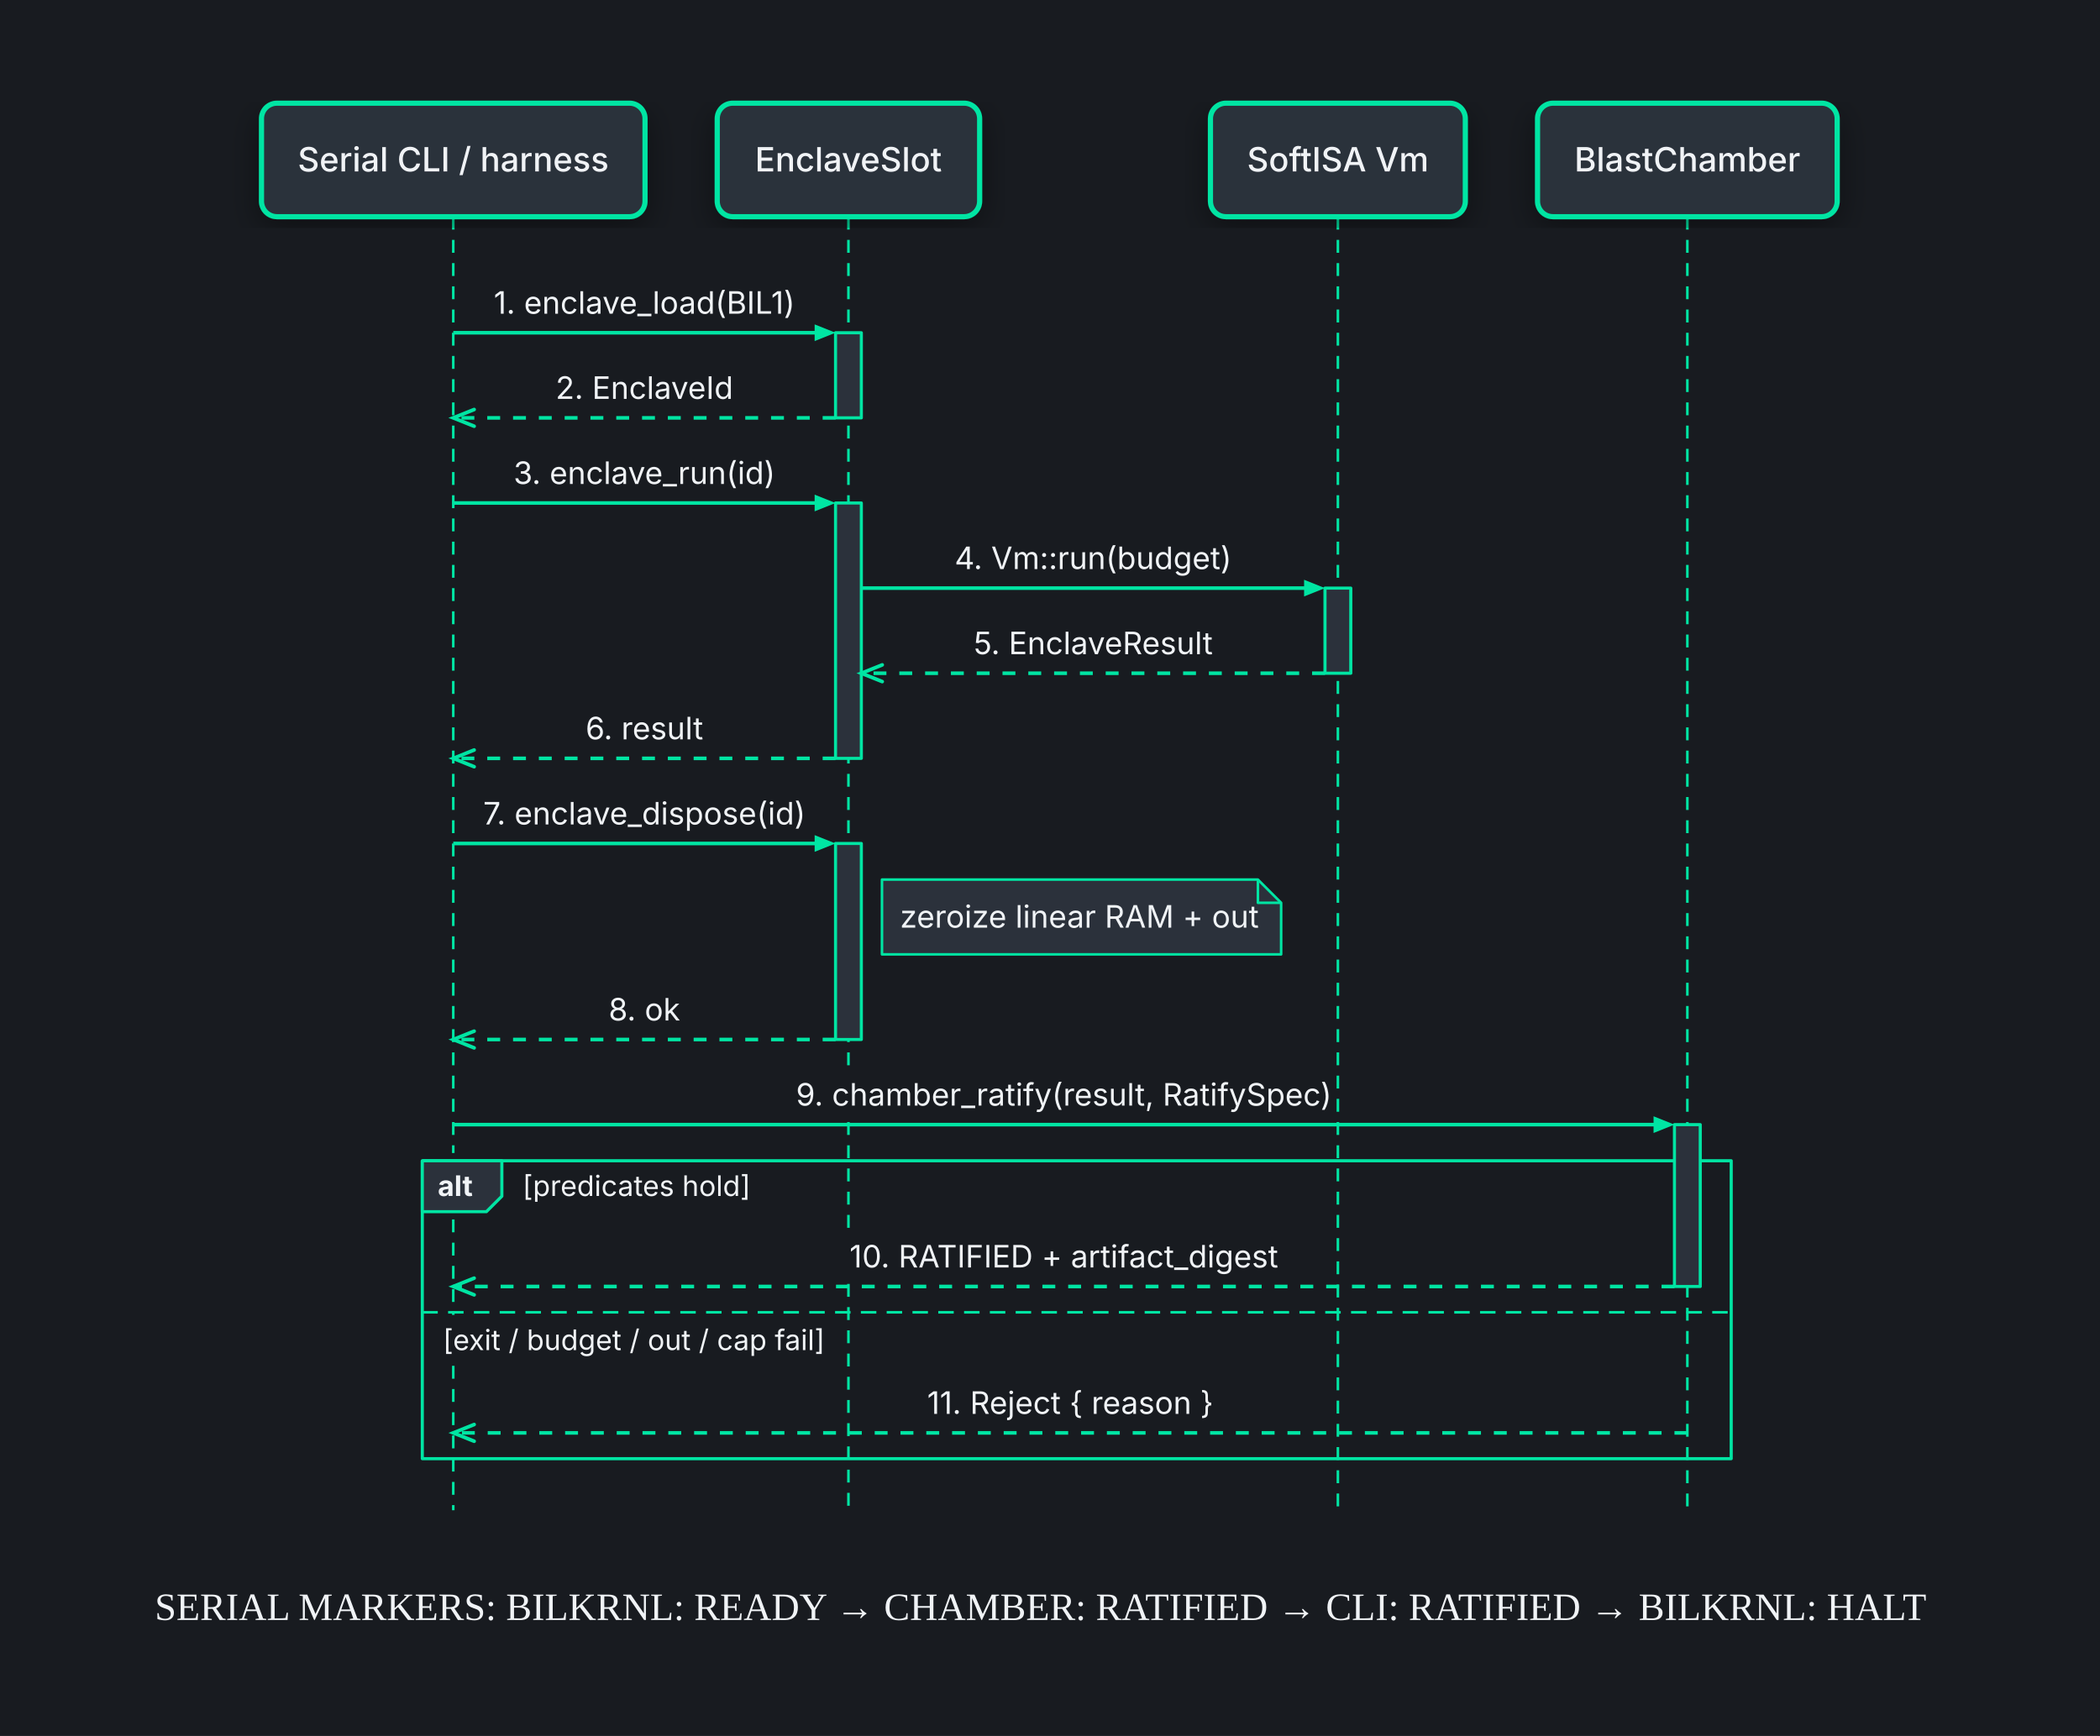
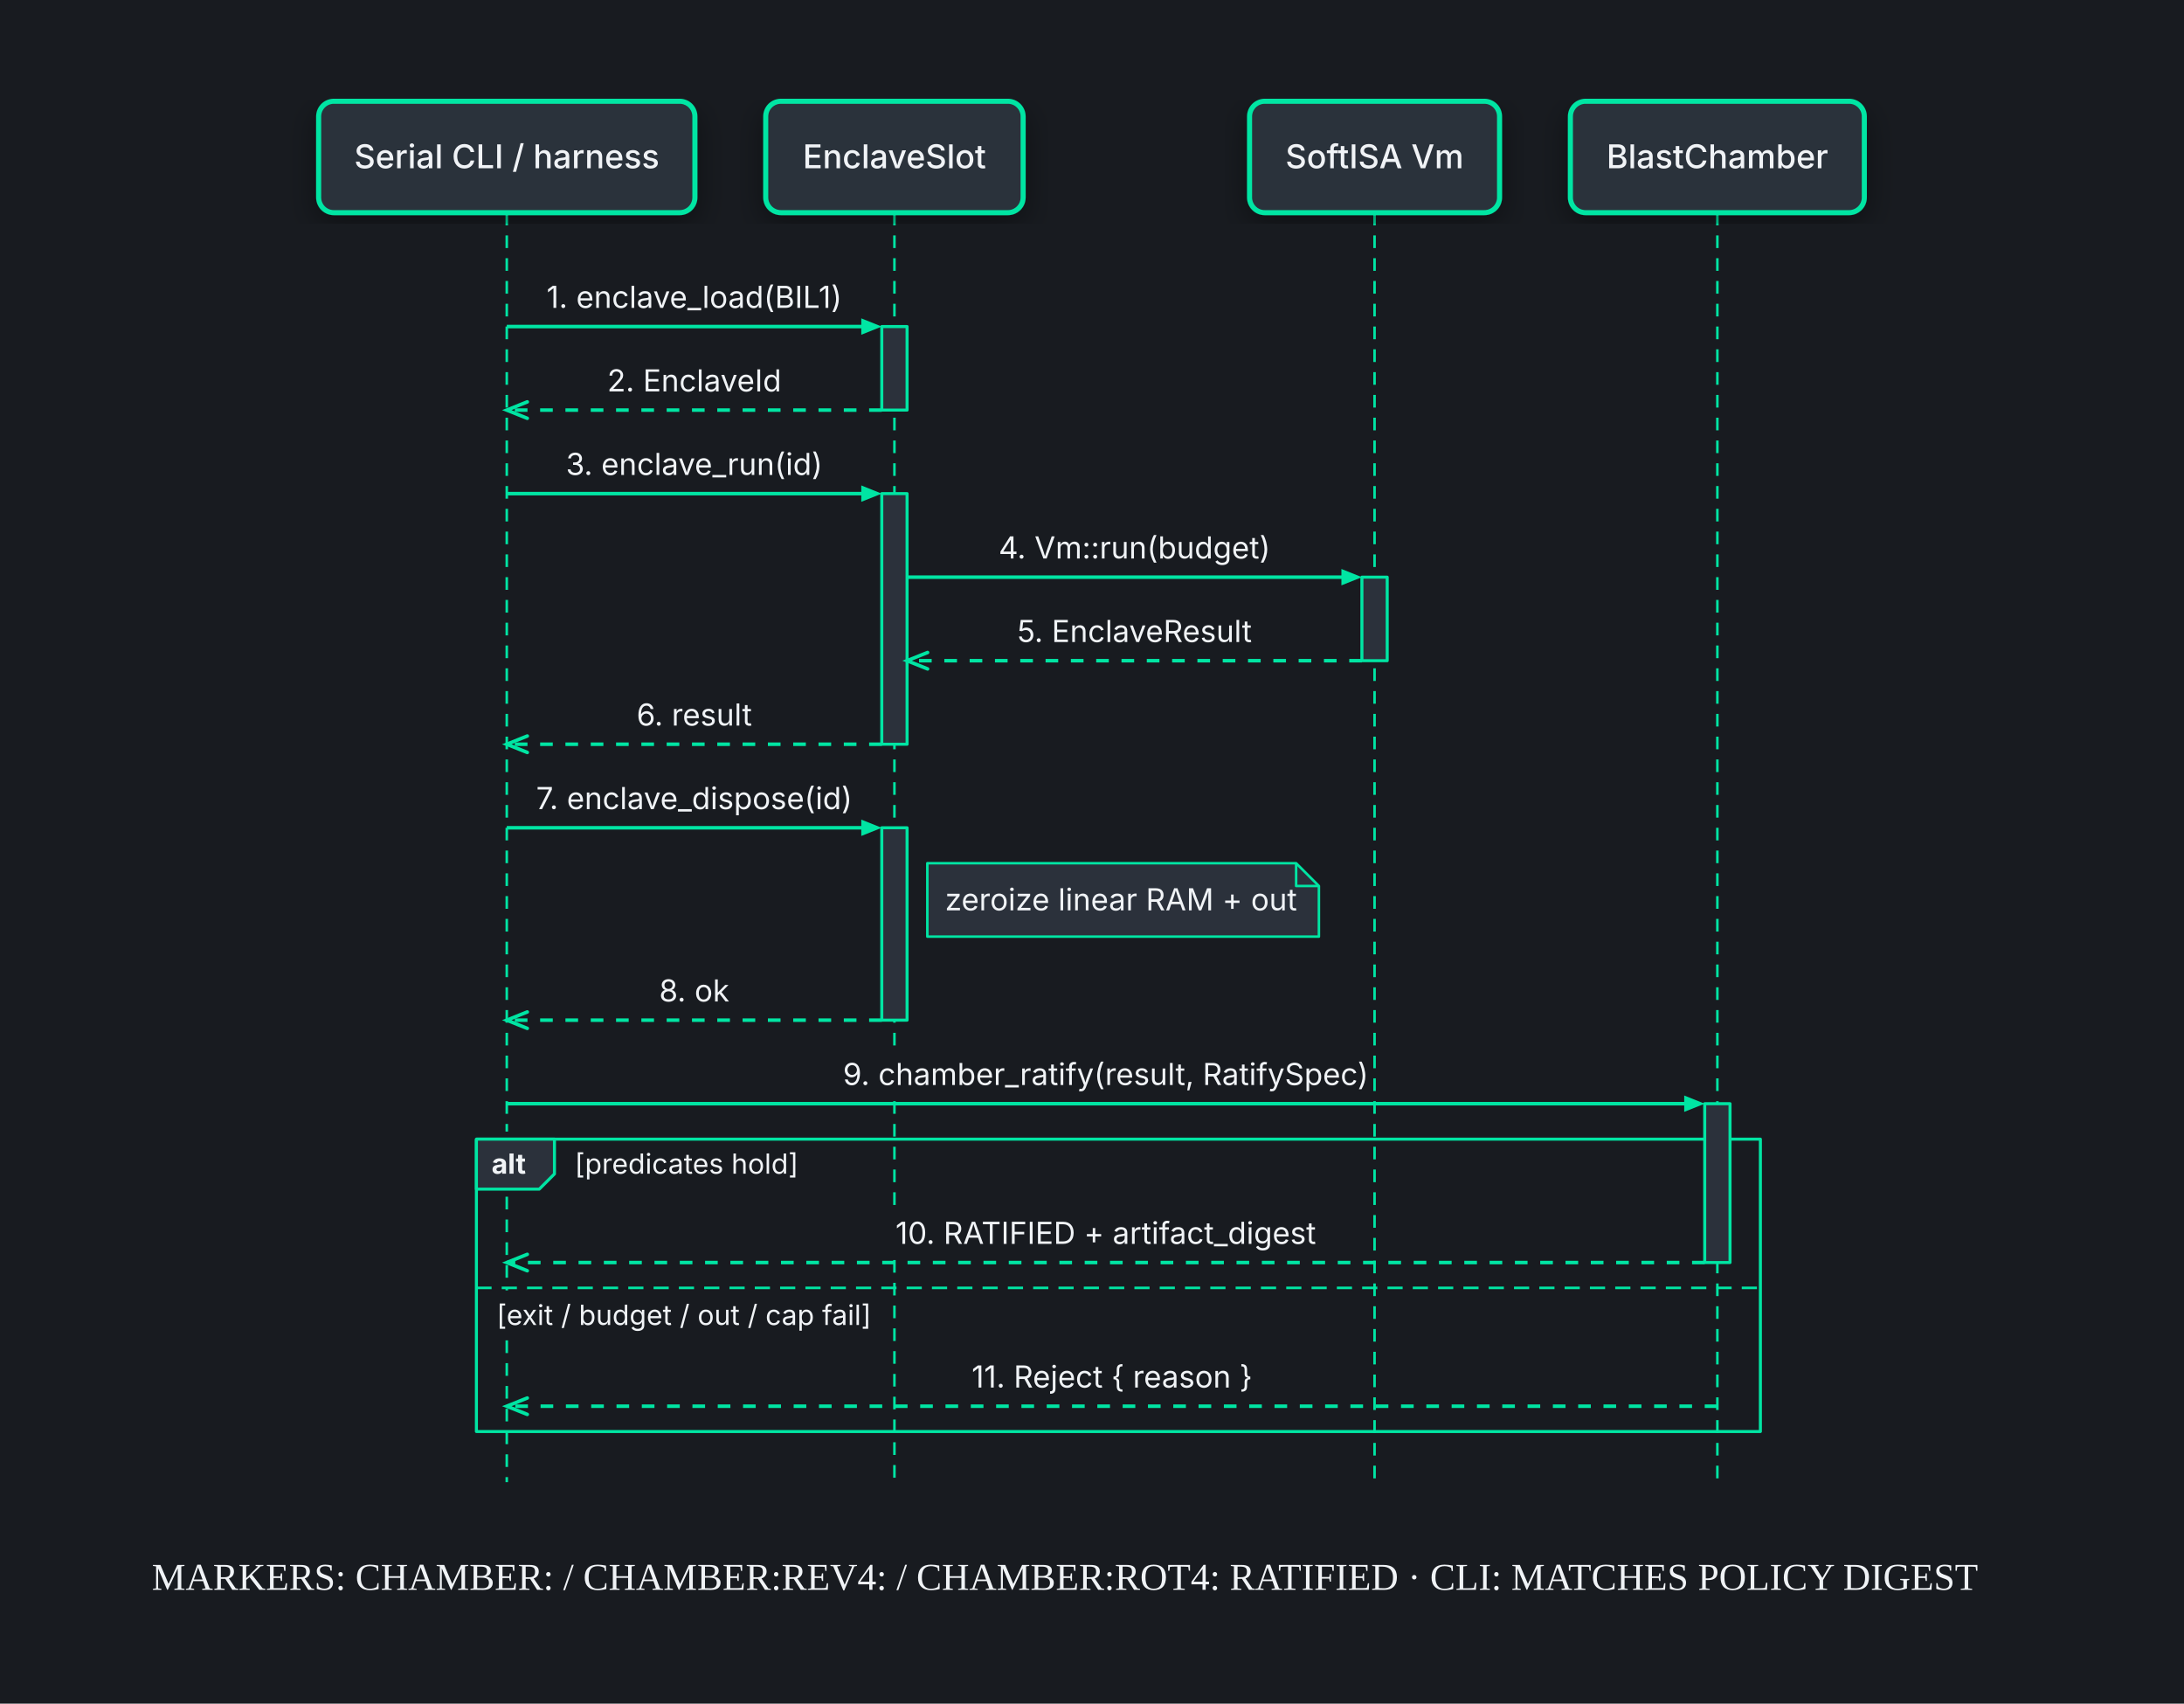
- <svg xmlns="http://www.w3.org/2000/svg" viewBox="0 0 814 673" width="814" height="673">
+ <svg xmlns="http://www.w3.org/2000/svg" viewBox="0 0 863 673" width="863" height="673">
  <defs>
    <marker id="arrow" viewBox="0 0 10 10" refX="8" refY="5" markerWidth="6" markerHeight="6" orient="auto-start-reverse">
      <path d="M 0 1 L 10 5 L 0 9 z" fill="#00E5A3" />
    </marker>
    <marker id="arrow-tail" viewBox="0 0 10 10" refX="2" refY="5" markerWidth="6" markerHeight="6" orient="auto">
      <path d="M 10 1 L 0 5 L 10 9 z" fill="#00E5A3" />
    </marker>
    <filter id="shadow" x="-10%" y="-10%" width="120%" height="120%">
      <feDropShadow dx="0" dy="4" stdDeviation="6" flood-color="#000000" flood-opacity="0.4" />
    </filter>
  </defs>
  <rect width="100%" height="100%" fill="#181B20" />
  <g id="polyline_1">
-     <path d="M 175.69 84 L 175.69 447" fill="none" stroke="#00E5A3" stroke-width="1" stroke-dasharray="5,4" stroke-linejoin="round" />
+     <path d="M 200.25 84 L 200.25 447" fill="none" stroke="#00E5A3" stroke-width="1" stroke-dasharray="5,4" stroke-linejoin="round" />
  </g>
  <g id="polyline_2">
-     <path d="M 175.69 472.75 L 175.69 509.75" fill="none" stroke="#00E5A3" stroke-width="1" stroke-dasharray="5,4" stroke-linejoin="round" />
+     <path d="M 200.25 472.75 L 200.25 509.75" fill="none" stroke="#00E5A3" stroke-width="1" stroke-dasharray="5,4" stroke-linejoin="round" />
  </g>
  <g id="polyline_3">
-     <path d="M 175.69 529.5 L 175.69 585.5" fill="none" stroke="#00E5A3" stroke-width="1" stroke-dasharray="5,4" stroke-linejoin="round" />
+     <path d="M 200.25 529.5 L 200.25 585.5" fill="none" stroke="#00E5A3" stroke-width="1" stroke-dasharray="5,4" stroke-linejoin="round" />
  </g>
  <g id="polyline_4">
-     <path d="M 328.87 84 L 328.87 414" fill="none" stroke="#00E5A3" stroke-width="1" stroke-dasharray="5,4" stroke-linejoin="round" />
+     <path d="M 353.43 84 L 353.43 414" fill="none" stroke="#00E5A3" stroke-width="1" stroke-dasharray="5,4" stroke-linejoin="round" />
  </g>
  <g id="polyline_5">
-     <path d="M 328.87 435 L 328.87 476.75" fill="none" stroke="#00E5A3" stroke-width="1" stroke-dasharray="5,4" stroke-linejoin="round" />
+     <path d="M 353.43 435 L 353.43 476.75" fill="none" stroke="#00E5A3" stroke-width="1" stroke-dasharray="5,4" stroke-linejoin="round" />
  </g>
  <g id="polyline_6">
-     <path d="M 328.87 497.75 L 328.87 585.5" fill="none" stroke="#00E5A3" stroke-width="1" stroke-dasharray="5,4" stroke-linejoin="round" />
+     <path d="M 353.43 497.75 L 353.43 585.5" fill="none" stroke="#00E5A3" stroke-width="1" stroke-dasharray="5,4" stroke-linejoin="round" />
  </g>
  <g id="polyline_7">
-     <path d="M 518.59 84 L 518.59 585.5" fill="none" stroke="#00E5A3" stroke-width="1" stroke-dasharray="5,4" stroke-linejoin="round" />
+     <path d="M 543.15 84 L 543.15 585.5" fill="none" stroke="#00E5A3" stroke-width="1" stroke-dasharray="5,4" stroke-linejoin="round" />
  </g>
  <g id="polyline_8">
-     <path d="M 654.05 84 L 654.05 585.5" fill="none" stroke="#00E5A3" stroke-width="1" stroke-dasharray="5,4" stroke-linejoin="round" />
+     <path d="M 678.61 84 L 678.61 585.5" fill="none" stroke="#00E5A3" stroke-width="1" stroke-dasharray="5,4" stroke-linejoin="round" />
  </g>
  <g id="polyline_9">
-     <path d="M 163.69 450 L 671.05 450 L 671.05 565.5 L 163.69 565.5 L 163.69 450" fill="none" stroke="#00E5A3" stroke-width="1.2" stroke-linejoin="round" />
+     <path d="M 188.25 450 L 695.61 450 L 695.61 565.5 L 188.25 565.5 L 188.25 450" fill="none" stroke="#00E5A3" stroke-width="1.2" stroke-linejoin="round" />
  </g>
  <g id="polyline_11">
-     <path d="M 163.69 508.75 L 671.05 508.75" fill="none" stroke="#00E5A3" stroke-width="1" stroke-dasharray="6,4" stroke-linejoin="round" />
+     <path d="M 188.25 508.75 L 695.61 508.75" fill="none" stroke="#00E5A3" stroke-width="1" stroke-dasharray="6,4" stroke-linejoin="round" />
  </g>
  <g id="polygon_12">
-     <path d="M 341.87 341 L 487.59 341 L 496.59 350 L 496.59 370 L 341.87 370 Z" fill="#2B313B" stroke="#00E5A3" stroke-width="1" stroke-linejoin="round" />
+     <path d="M 366.43 341 L 512.16 341 L 521.16 350 L 521.16 370 L 366.43 370 Z" fill="#2B313B" stroke="#00E5A3" stroke-width="1" stroke-linejoin="round" />
  </g>
  <g id="polyline_13">
-     <path d="M 487.59 341 L 487.59 350 L 496.59 350" fill="none" stroke="#00E5A3" stroke-width="1" stroke-linejoin="round" />
+     <path d="M 512.16 341 L 512.16 350 L 521.16 350" fill="none" stroke="#00E5A3" stroke-width="1" stroke-linejoin="round" />
  </g>
  <g id="polygon_14">
-     <path d="M 323.87 129 L 333.87 129 L 333.87 162 L 323.87 162 Z" fill="#2B313B" stroke="#00E5A3" stroke-width="1.2" stroke-linejoin="round" />
+     <path d="M 348.43 129 L 358.43 129 L 358.43 162 L 348.43 162 Z" fill="#2B313B" stroke="#00E5A3" stroke-width="1.2" stroke-linejoin="round" />
  </g>
  <g id="polygon_15">
-     <path d="M 323.87 195 L 333.87 195 L 333.87 294 L 323.87 294 Z" fill="#2B313B" stroke="#00E5A3" stroke-width="1.2" stroke-linejoin="round" />
+     <path d="M 348.43 195 L 358.43 195 L 358.43 294 L 348.43 294 Z" fill="#2B313B" stroke="#00E5A3" stroke-width="1.2" stroke-linejoin="round" />
  </g>
  <g id="polygon_16">
-     <path d="M 323.87 327 L 333.87 327 L 333.87 403 L 323.87 403 Z" fill="#2B313B" stroke="#00E5A3" stroke-width="1.2" stroke-linejoin="round" />
+     <path d="M 348.43 327 L 358.43 327 L 358.43 403 L 348.43 403 Z" fill="#2B313B" stroke="#00E5A3" stroke-width="1.2" stroke-linejoin="round" />
  </g>
  <g id="polygon_17">
-     <path d="M 513.59 228 L 523.59 228 L 523.59 261 L 513.59 261 Z" fill="#2B313B" stroke="#00E5A3" stroke-width="1.2" stroke-linejoin="round" />
+     <path d="M 538.15 228 L 548.15 228 L 548.15 261 L 538.15 261 Z" fill="#2B313B" stroke="#00E5A3" stroke-width="1.2" stroke-linejoin="round" />
  </g>
  <g id="polygon_18">
-     <path d="M 649.05 436 L 659.05 436 L 659.05 498.75 L 649.05 498.75 Z" fill="#2B313B" stroke="#00E5A3" stroke-width="1.2" stroke-linejoin="round" />
+     <path d="M 673.61 436 L 683.61 436 L 683.61 498.75 L 673.61 498.75 Z" fill="#2B313B" stroke="#00E5A3" stroke-width="1.2" stroke-linejoin="round" />
  </g>
  <g id="polygon_10">
-     <path d="M 163.69 450 L 194.53 450 L 194.53 463.75 L 188.53 469.75 L 163.69 469.75 Z" fill="#2B313B" stroke="#00E5A3" stroke-width="1.2" stroke-linejoin="round" />
+     <path d="M 188.25 450 L 219.09 450 L 219.09 463.75 L 213.09 469.75 L 188.25 469.75 Z" fill="#2B313B" stroke="#00E5A3" stroke-width="1.2" stroke-linejoin="round" />
  </g>
-   <path d="M 175.69 129 L 317.39 129" fill="none" stroke="#00E5A3" stroke-width="1.4" />
-   <path d="M 323.87 129 L 315.77 132.24 L 315.77 125.76 Z" fill="#00E5A3" />
-   <path d="M 323.87 162 L 175.69 162" fill="none" stroke="#00E5A3" stroke-width="1.4" stroke-dasharray="5,5" />
-   <path d="M 183.79 158.76 L 175.69 162 L 183.79 165.24" fill="none" stroke="#00E5A3" stroke-width="1.4" stroke-linejoin="miter" stroke-linecap="round" />
-   <path d="M 175.69 195 L 317.39 195" fill="none" stroke="#00E5A3" stroke-width="1.4" />
-   <path d="M 323.87 195 L 315.77 198.24 L 315.77 191.76 Z" fill="#00E5A3" />
-   <path d="M 333.87 228 L 507.11 228" fill="none" stroke="#00E5A3" stroke-width="1.4" />
-   <path d="M 513.59 228 L 505.49 231.24 L 505.49 224.76 Z" fill="#00E5A3" />
-   <path d="M 513.59 261 L 333.87 261" fill="none" stroke="#00E5A3" stroke-width="1.4" stroke-dasharray="5,5" />
-   <path d="M 341.97 257.76 L 333.87 261 L 341.97 264.24" fill="none" stroke="#00E5A3" stroke-width="1.4" stroke-linejoin="miter" stroke-linecap="round" />
-   <path d="M 323.87 294 L 175.69 294" fill="none" stroke="#00E5A3" stroke-width="1.4" stroke-dasharray="5,5" />
-   <path d="M 183.79 290.76 L 175.69 294 L 183.79 297.24" fill="none" stroke="#00E5A3" stroke-width="1.4" stroke-linejoin="miter" stroke-linecap="round" />
-   <path d="M 175.69 327 L 317.39 327" fill="none" stroke="#00E5A3" stroke-width="1.4" />
-   <path d="M 323.87 327 L 315.77 330.24 L 315.77 323.76 Z" fill="#00E5A3" />
-   <path d="M 323.87 403 L 175.69 403" fill="none" stroke="#00E5A3" stroke-width="1.4" stroke-dasharray="5,5" />
-   <path d="M 183.79 399.76 L 175.69 403 L 183.79 406.24" fill="none" stroke="#00E5A3" stroke-width="1.4" stroke-linejoin="miter" stroke-linecap="round" />
-   <path d="M 175.69 436 L 642.57 436" fill="none" stroke="#00E5A3" stroke-width="1.4" />
-   <path d="M 649.05 436 L 640.95 439.24 L 640.95 432.76 Z" fill="#00E5A3" />
-   <path d="M 649.05 498.75 L 175.69 498.75" fill="none" stroke="#00E5A3" stroke-width="1.4" stroke-dasharray="5,5" />
-   <path d="M 183.79 495.51 L 175.69 498.75 L 183.79 501.99" fill="none" stroke="#00E5A3" stroke-width="1.4" stroke-linejoin="miter" stroke-linecap="round" />
-   <path d="M 654.05 555.5 L 175.69 555.5" fill="none" stroke="#00E5A3" stroke-width="1.4" stroke-dasharray="5,5" />
-   <path d="M 183.79 552.26 L 175.69 555.5 L 183.79 558.74" fill="none" stroke="#00E5A3" stroke-width="1.4" stroke-linejoin="miter" stroke-linecap="round" />
+   <path d="M 200.25 129 L 341.95 129" fill="none" stroke="#00E5A3" stroke-width="1.4" />
+   <path d="M 348.43 129 L 340.33 132.24 L 340.33 125.76 Z" fill="#00E5A3" />
+   <path d="M 348.43 162 L 200.25 162" fill="none" stroke="#00E5A3" stroke-width="1.4" stroke-dasharray="5,5" />
+   <path d="M 208.35 158.76 L 200.25 162 L 208.35 165.24" fill="none" stroke="#00E5A3" stroke-width="1.4" stroke-linejoin="miter" stroke-linecap="round" />
+   <path d="M 200.25 195 L 341.95 195" fill="none" stroke="#00E5A3" stroke-width="1.4" />
+   <path d="M 348.43 195 L 340.33 198.24 L 340.33 191.76 Z" fill="#00E5A3" />
+   <path d="M 358.43 228 L 531.67 228" fill="none" stroke="#00E5A3" stroke-width="1.4" />
+   <path d="M 538.15 228 L 530.05 231.24 L 530.05 224.76 Z" fill="#00E5A3" />
+   <path d="M 538.15 261 L 358.43 261" fill="none" stroke="#00E5A3" stroke-width="1.4" stroke-dasharray="5,5" />
+   <path d="M 366.53 257.76 L 358.43 261 L 366.53 264.24" fill="none" stroke="#00E5A3" stroke-width="1.4" stroke-linejoin="miter" stroke-linecap="round" />
+   <path d="M 348.43 294 L 200.25 294" fill="none" stroke="#00E5A3" stroke-width="1.4" stroke-dasharray="5,5" />
+   <path d="M 208.35 290.76 L 200.25 294 L 208.35 297.24" fill="none" stroke="#00E5A3" stroke-width="1.4" stroke-linejoin="miter" stroke-linecap="round" />
+   <path d="M 200.25 327 L 341.95 327" fill="none" stroke="#00E5A3" stroke-width="1.4" />
+   <path d="M 348.43 327 L 340.33 330.24 L 340.33 323.76 Z" fill="#00E5A3" />
+   <path d="M 348.43 403 L 200.25 403" fill="none" stroke="#00E5A3" stroke-width="1.4" stroke-dasharray="5,5" />
+   <path d="M 208.35 399.76 L 200.25 403 L 208.35 406.24" fill="none" stroke="#00E5A3" stroke-width="1.4" stroke-linejoin="miter" stroke-linecap="round" />
+   <path d="M 200.25 436 L 667.13 436" fill="none" stroke="#00E5A3" stroke-width="1.4" />
+   <path d="M 673.61 436 L 665.51 439.24 L 665.51 432.76 Z" fill="#00E5A3" />
+   <path d="M 673.61 498.75 L 200.25 498.75" fill="none" stroke="#00E5A3" stroke-width="1.4" stroke-dasharray="5,5" />
+   <path d="M 208.35 495.51 L 200.25 498.75 L 208.35 501.99" fill="none" stroke="#00E5A3" stroke-width="1.4" stroke-linejoin="miter" stroke-linecap="round" />
+   <path d="M 678.61 555.5 L 200.25 555.5" fill="none" stroke="#00E5A3" stroke-width="1.4" stroke-dasharray="5,5" />
+   <path d="M 208.35 552.26 L 200.25 555.5 L 208.35 558.74" fill="none" stroke="#00E5A3" stroke-width="1.4" stroke-linejoin="miter" stroke-linecap="round" />
  <g id="shape_19" filter="url(#shadow)">
-     <rect x="101.36" y="40" width="148.66" height="44" rx="6" fill="#2B313B" stroke="#00E5A3" stroke-width="2" />
-     <text x="175.69" y="66.47" fill="#F0F3F6" font-family="Inter, -apple-system, BlinkMacSystemFont, 'Segoe UI', Roboto, sans-serif" font-size="13" font-weight="500" text-anchor="middle">Serial CLI / harness</text>
+     <rect x="125.92" y="40" width="148.66" height="44" rx="6" fill="#2B313B" stroke="#00E5A3" stroke-width="2" />
+     <text x="200.25" y="66.47" fill="#F0F3F6" font-family="Inter, -apple-system, BlinkMacSystemFont, 'Segoe UI', Roboto, sans-serif" font-size="13" font-weight="500" text-anchor="middle">Serial CLI / harness</text>
  </g>
  <g id="shape_20" filter="url(#shadow)">
-     <rect x="278.02" y="40" width="101.7" height="44" rx="6" fill="#2B313B" stroke="#00E5A3" stroke-width="2" />
-     <text x="328.87" y="66.47" fill="#F0F3F6" font-family="Inter, -apple-system, BlinkMacSystemFont, 'Segoe UI', Roboto, sans-serif" font-size="13" font-weight="500" text-anchor="middle">EnclaveSlot</text>
+     <rect x="302.58" y="40" width="101.7" height="44" rx="6" fill="#2B313B" stroke="#00E5A3" stroke-width="2" />
+     <text x="353.43" y="66.47" fill="#F0F3F6" font-family="Inter, -apple-system, BlinkMacSystemFont, 'Segoe UI', Roboto, sans-serif" font-size="13" font-weight="500" text-anchor="middle">EnclaveSlot</text>
  </g>
  <g id="shape_21" filter="url(#shadow)">
-     <rect x="469.2" y="40" width="98.78" height="44" rx="6" fill="#2B313B" stroke="#00E5A3" stroke-width="2" />
-     <text x="518.59" y="66.47" fill="#F0F3F6" font-family="Inter, -apple-system, BlinkMacSystemFont, 'Segoe UI', Roboto, sans-serif" font-size="13" font-weight="500" text-anchor="middle">SoftISA Vm</text>
+     <rect x="493.76" y="40" width="98.78" height="44" rx="6" fill="#2B313B" stroke="#00E5A3" stroke-width="2" />
+     <text x="543.15" y="66.47" fill="#F0F3F6" font-family="Inter, -apple-system, BlinkMacSystemFont, 'Segoe UI', Roboto, sans-serif" font-size="13" font-weight="500" text-anchor="middle">SoftISA Vm</text>
  </g>
  <g id="shape_22" filter="url(#shadow)">
-     <rect x="595.98" y="40" width="116.14" height="44" rx="6" fill="#2B313B" stroke="#00E5A3" stroke-width="2" />
-     <text x="654.05" y="66.47" fill="#F0F3F6" font-family="Inter, -apple-system, BlinkMacSystemFont, 'Segoe UI', Roboto, sans-serif" font-size="13" font-weight="500" text-anchor="middle">BlastChamber</text>
+     <rect x="620.54" y="40" width="116.14" height="44" rx="6" fill="#2B313B" stroke="#00E5A3" stroke-width="2" />
+     <text x="678.61" y="66.47" fill="#F0F3F6" font-family="Inter, -apple-system, BlinkMacSystemFont, 'Segoe UI', Roboto, sans-serif" font-size="13" font-weight="500" text-anchor="middle">BlastChamber</text>
  </g>
  <g id="text_45">
-     <text x="249.78" y="121.63" fill="#F0F3F6" font-family="Inter, -apple-system, BlinkMacSystemFont, 'Segoe UI', Roboto, sans-serif" font-size="12" text-anchor="middle">1. enclave_load(BIL1)</text>
+     <text x="274.35" y="121.63" fill="#F0F3F6" font-family="Inter, -apple-system, BlinkMacSystemFont, 'Segoe UI', Roboto, sans-serif" font-size="12" text-anchor="middle">1. enclave_load(BIL1)</text>
  </g>
  <g id="text_46">
-     <text x="249.78" y="154.63" fill="#F0F3F6" font-family="Inter, -apple-system, BlinkMacSystemFont, 'Segoe UI', Roboto, sans-serif" font-size="12" text-anchor="middle">2. EnclaveId</text>
+     <text x="274.35" y="154.63" fill="#F0F3F6" font-family="Inter, -apple-system, BlinkMacSystemFont, 'Segoe UI', Roboto, sans-serif" font-size="12" text-anchor="middle">2. EnclaveId</text>
  </g>
  <g id="text_47">
-     <text x="249.78" y="187.63" fill="#F0F3F6" font-family="Inter, -apple-system, BlinkMacSystemFont, 'Segoe UI', Roboto, sans-serif" font-size="12" text-anchor="middle">3. enclave_run(id)</text>
+     <text x="274.34" y="187.63" fill="#F0F3F6" font-family="Inter, -apple-system, BlinkMacSystemFont, 'Segoe UI', Roboto, sans-serif" font-size="12" text-anchor="middle">3. enclave_run(id)</text>
  </g>
  <g id="text_48">
-     <text x="423.73" y="220.63" fill="#F0F3F6" font-family="Inter, -apple-system, BlinkMacSystemFont, 'Segoe UI', Roboto, sans-serif" font-size="12" text-anchor="middle">4. Vm::run(budget)</text>
+     <text x="448.3" y="220.63" fill="#F0F3F6" font-family="Inter, -apple-system, BlinkMacSystemFont, 'Segoe UI', Roboto, sans-serif" font-size="12" text-anchor="middle">4. Vm::run(budget)</text>
  </g>
  <g id="text_49">
-     <text x="423.73" y="253.63" fill="#F0F3F6" font-family="Inter, -apple-system, BlinkMacSystemFont, 'Segoe UI', Roboto, sans-serif" font-size="12" text-anchor="middle">5. EnclaveResult</text>
+     <text x="448.3" y="253.63" fill="#F0F3F6" font-family="Inter, -apple-system, BlinkMacSystemFont, 'Segoe UI', Roboto, sans-serif" font-size="12" text-anchor="middle">5. EnclaveResult</text>
  </g>
  <g id="text_50">
-     <text x="249.78" y="286.63" fill="#F0F3F6" font-family="Inter, -apple-system, BlinkMacSystemFont, 'Segoe UI', Roboto, sans-serif" font-size="12" text-anchor="middle">6. result</text>
+     <text x="274.35" y="286.63" fill="#F0F3F6" font-family="Inter, -apple-system, BlinkMacSystemFont, 'Segoe UI', Roboto, sans-serif" font-size="12" text-anchor="middle">6. result</text>
  </g>
  <g id="text_51">
-     <text x="249.77" y="319.63" fill="#F0F3F6" font-family="Inter, -apple-system, BlinkMacSystemFont, 'Segoe UI', Roboto, sans-serif" font-size="12" text-anchor="middle">7. enclave_dispose(id)</text>
+     <text x="274.34" y="319.63" fill="#F0F3F6" font-family="Inter, -apple-system, BlinkMacSystemFont, 'Segoe UI', Roboto, sans-serif" font-size="12" text-anchor="middle">7. enclave_dispose(id)</text>
  </g>
  <g id="text_52">
-     <text x="348.87" y="359.63" fill="#F0F3F6" font-family="Inter, -apple-system, BlinkMacSystemFont, 'Segoe UI', Roboto, sans-serif" font-size="12" text-anchor="start">zeroize linear RAM + out</text>
+     <text x="373.43" y="359.63" fill="#F0F3F6" font-family="Inter, -apple-system, BlinkMacSystemFont, 'Segoe UI', Roboto, sans-serif" font-size="12" text-anchor="start">zeroize linear RAM + out</text>
  </g>
  <g id="text_53">
-     <text x="249.78" y="395.63" fill="#F0F3F6" font-family="Inter, -apple-system, BlinkMacSystemFont, 'Segoe UI', Roboto, sans-serif" font-size="12" text-anchor="middle">8. ok</text>
+     <text x="274.34" y="395.63" fill="#F0F3F6" font-family="Inter, -apple-system, BlinkMacSystemFont, 'Segoe UI', Roboto, sans-serif" font-size="12" text-anchor="middle">8. ok</text>
  </g>
  <g id="text_54">
-     <text x="412.37" y="428.63" fill="#F0F3F6" font-family="Inter, -apple-system, BlinkMacSystemFont, 'Segoe UI', Roboto, sans-serif" font-size="12" text-anchor="middle">9. chamber_ratify(result, RatifySpec)</text>
+     <text x="436.93" y="428.63" fill="#F0F3F6" font-family="Inter, -apple-system, BlinkMacSystemFont, 'Segoe UI', Roboto, sans-serif" font-size="12" text-anchor="middle">9. chamber_ratify(result, RatifySpec)</text>
  </g>
  <g id="text_55">
-     <text x="412.37" y="491.38" fill="#F0F3F6" font-family="Inter, -apple-system, BlinkMacSystemFont, 'Segoe UI', Roboto, sans-serif" font-size="12" text-anchor="middle">10. RATIFIED + artifact_digest</text>
+     <text x="436.94" y="491.38" fill="#F0F3F6" font-family="Inter, -apple-system, BlinkMacSystemFont, 'Segoe UI', Roboto, sans-serif" font-size="12" text-anchor="middle">10. RATIFIED + artifact_digest</text>
  </g>
  <g id="text_56">
-     <text x="414.87" y="548.13" fill="#F0F3F6" font-family="Inter, -apple-system, BlinkMacSystemFont, 'Segoe UI', Roboto, sans-serif" font-size="12" text-anchor="middle">11. Reject { reason }</text>
+     <text x="439.43" y="548.13" fill="#F0F3F6" font-family="Inter, -apple-system, BlinkMacSystemFont, 'Segoe UI', Roboto, sans-serif" font-size="12" text-anchor="middle">11. Reject { reason }</text>
  </g>
  <g id="text_57">
-     <text x="169.69" y="463.66" fill="#F0F3F6" font-family="Inter, -apple-system, BlinkMacSystemFont, 'Segoe UI', Roboto, sans-serif" font-size="11" font-weight="700" text-anchor="start">alt</text>
+     <text x="194.25" y="463.66" fill="#F0F3F6" font-family="Inter, -apple-system, BlinkMacSystemFont, 'Segoe UI', Roboto, sans-serif" font-size="11" font-weight="700" text-anchor="start">alt</text>
  </g>
  <g id="text_58">
-     <text x="202.53" y="463.66" fill="#F0F3F6" font-family="Inter, -apple-system, BlinkMacSystemFont, 'Segoe UI', Roboto, sans-serif" font-size="11" text-anchor="start">[predicates hold]</text>
+     <text x="227.09" y="463.66" fill="#F0F3F6" font-family="Inter, -apple-system, BlinkMacSystemFont, 'Segoe UI', Roboto, sans-serif" font-size="11" text-anchor="start">[predicates hold]</text>
  </g>
  <g id="text_59">
-     <text x="171.69" y="523.41" fill="#F0F3F6" font-family="Inter, -apple-system, BlinkMacSystemFont, 'Segoe UI', Roboto, sans-serif" font-size="11" text-anchor="start">[exit / budget / out / cap fail]</text>
+     <text x="196.25" y="523.41" fill="#F0F3F6" font-family="Inter, -apple-system, BlinkMacSystemFont, 'Segoe UI', Roboto, sans-serif" font-size="11" text-anchor="start">[exit / budget / out / cap fail]</text>
  </g>
  <g id="caption_60">
-     <text x="60" y="628.03" xml:space="preserve" fill="#F0F3F6" font-family="'STIX Two Text', 'Times New Roman', Times, 'Liberation Serif', serif" font-size="15" textLength="693.48" lengthAdjust="spacingAndGlyphs">SERIAL MARKERS: BILKRNL: READY → CHAMBER: RATIFIED → CLI: RATIFIED → BILKRNL: HALT</text>
+     <text x="60" y="628.03" xml:space="preserve" fill="#F0F3F6" font-family="'STIX Two Text', 'Times New Roman', Times, 'Liberation Serif', serif" font-size="15" textLength="742.61" lengthAdjust="spacingAndGlyphs">MARKERS: CHAMBER: / CHAMBER:REV4: / CHAMBER:ROT4: RATIFIED · CLI: MATCHES POLICY DIGEST</text>
  </g>
</svg>
